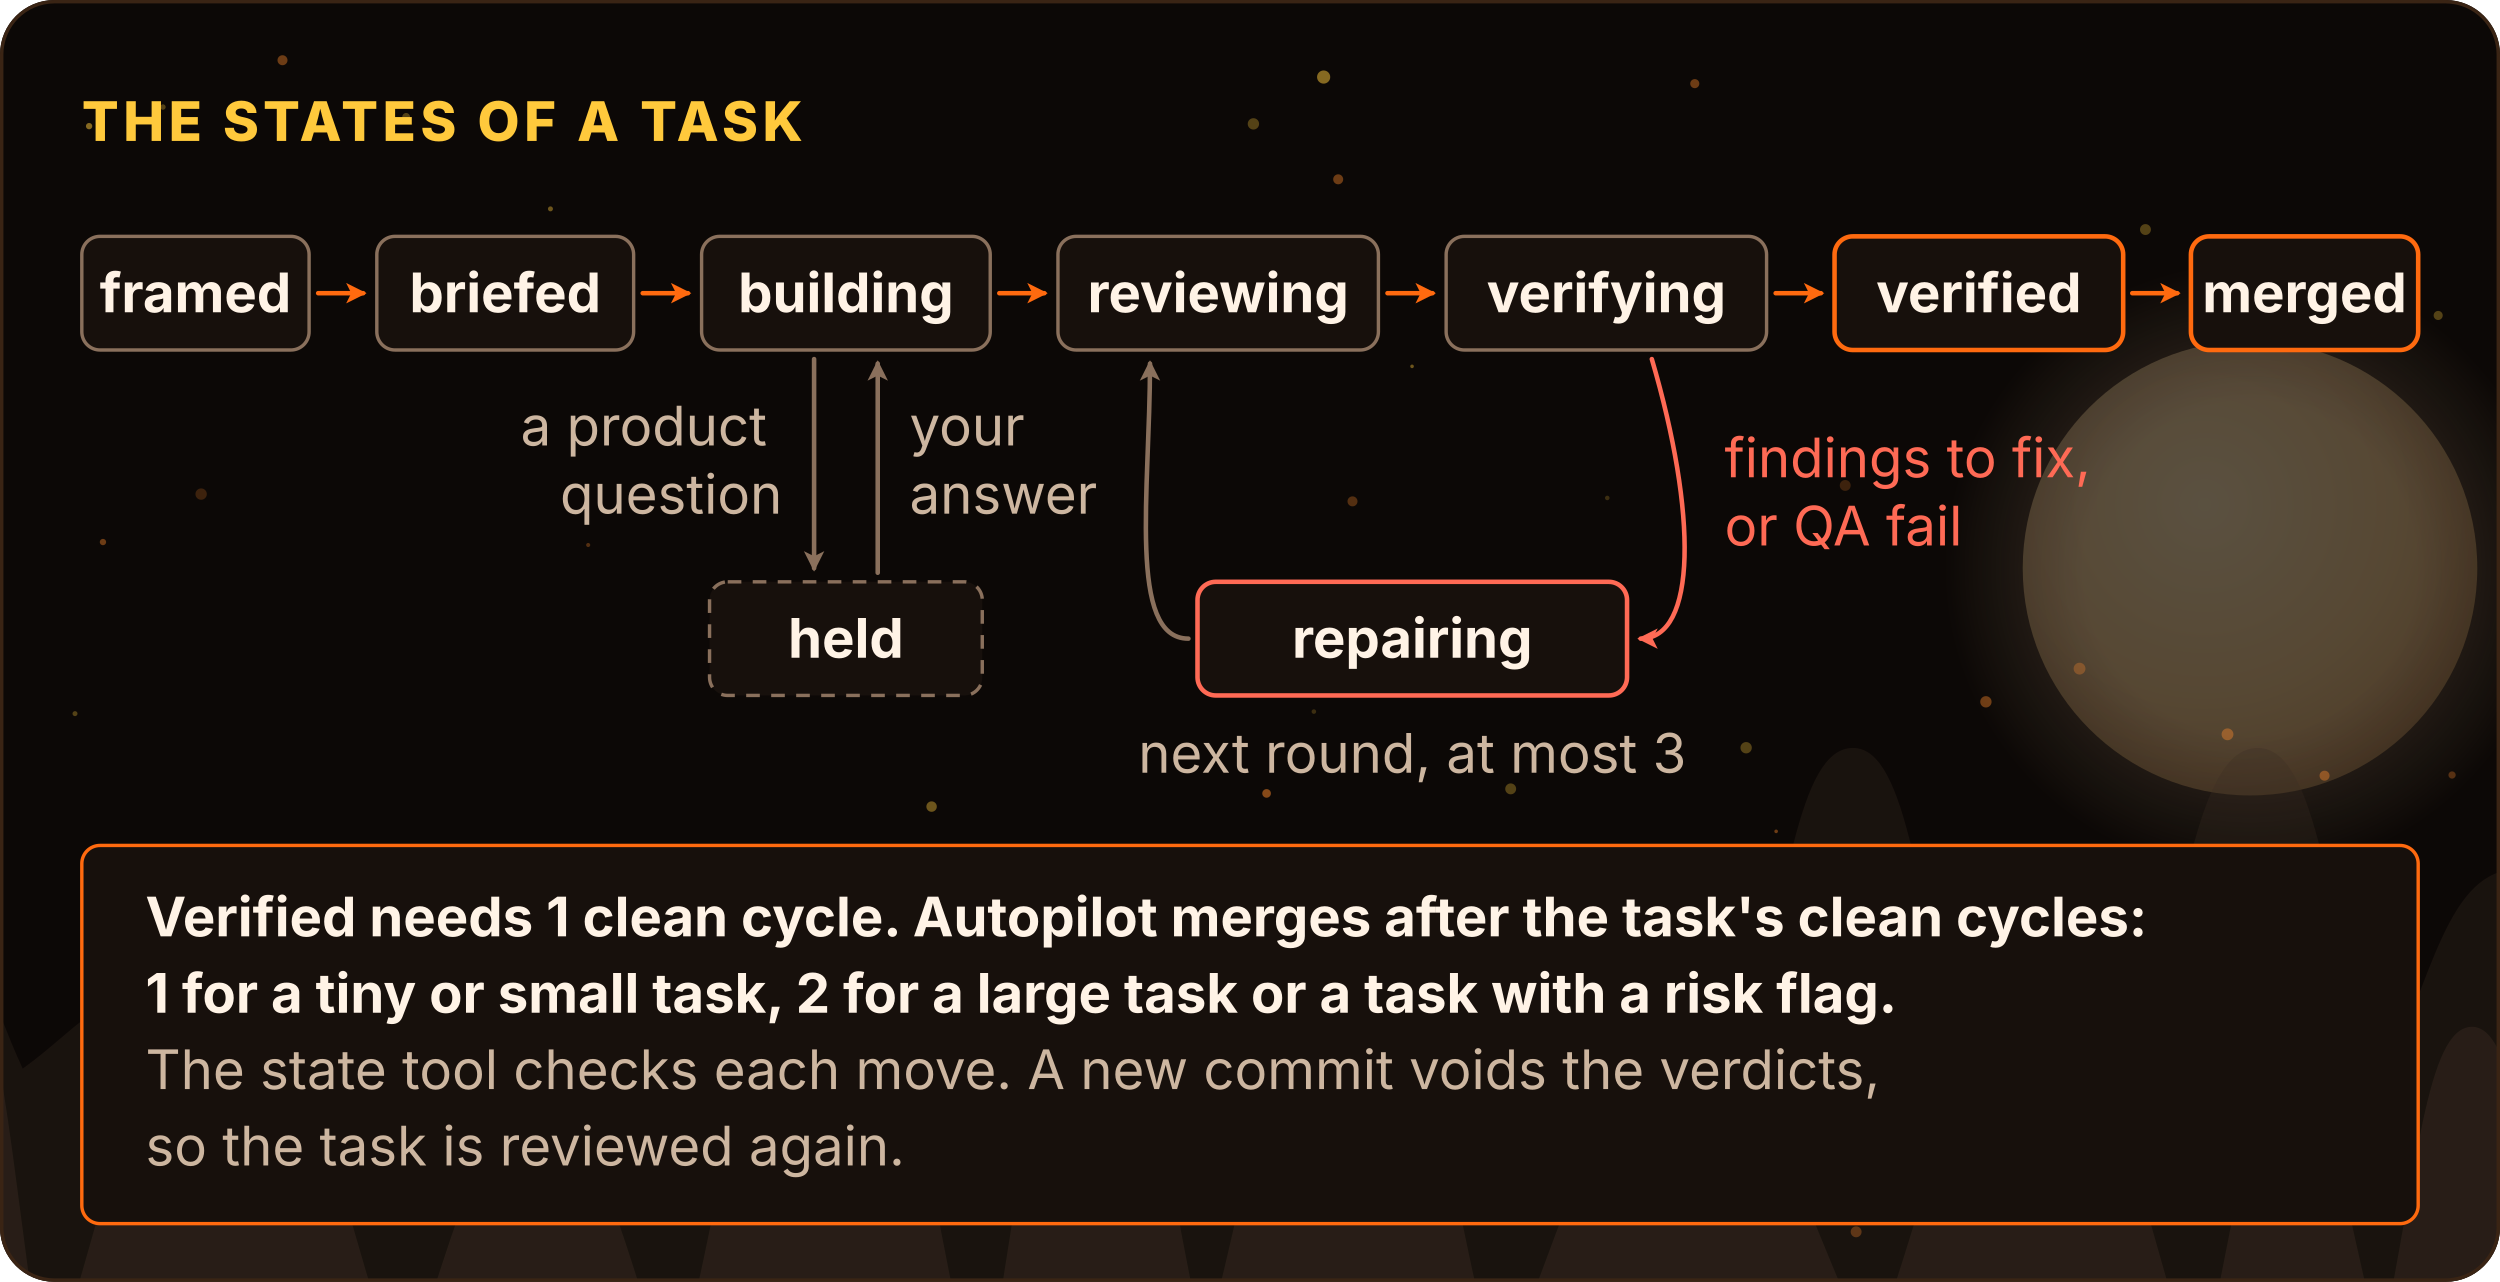
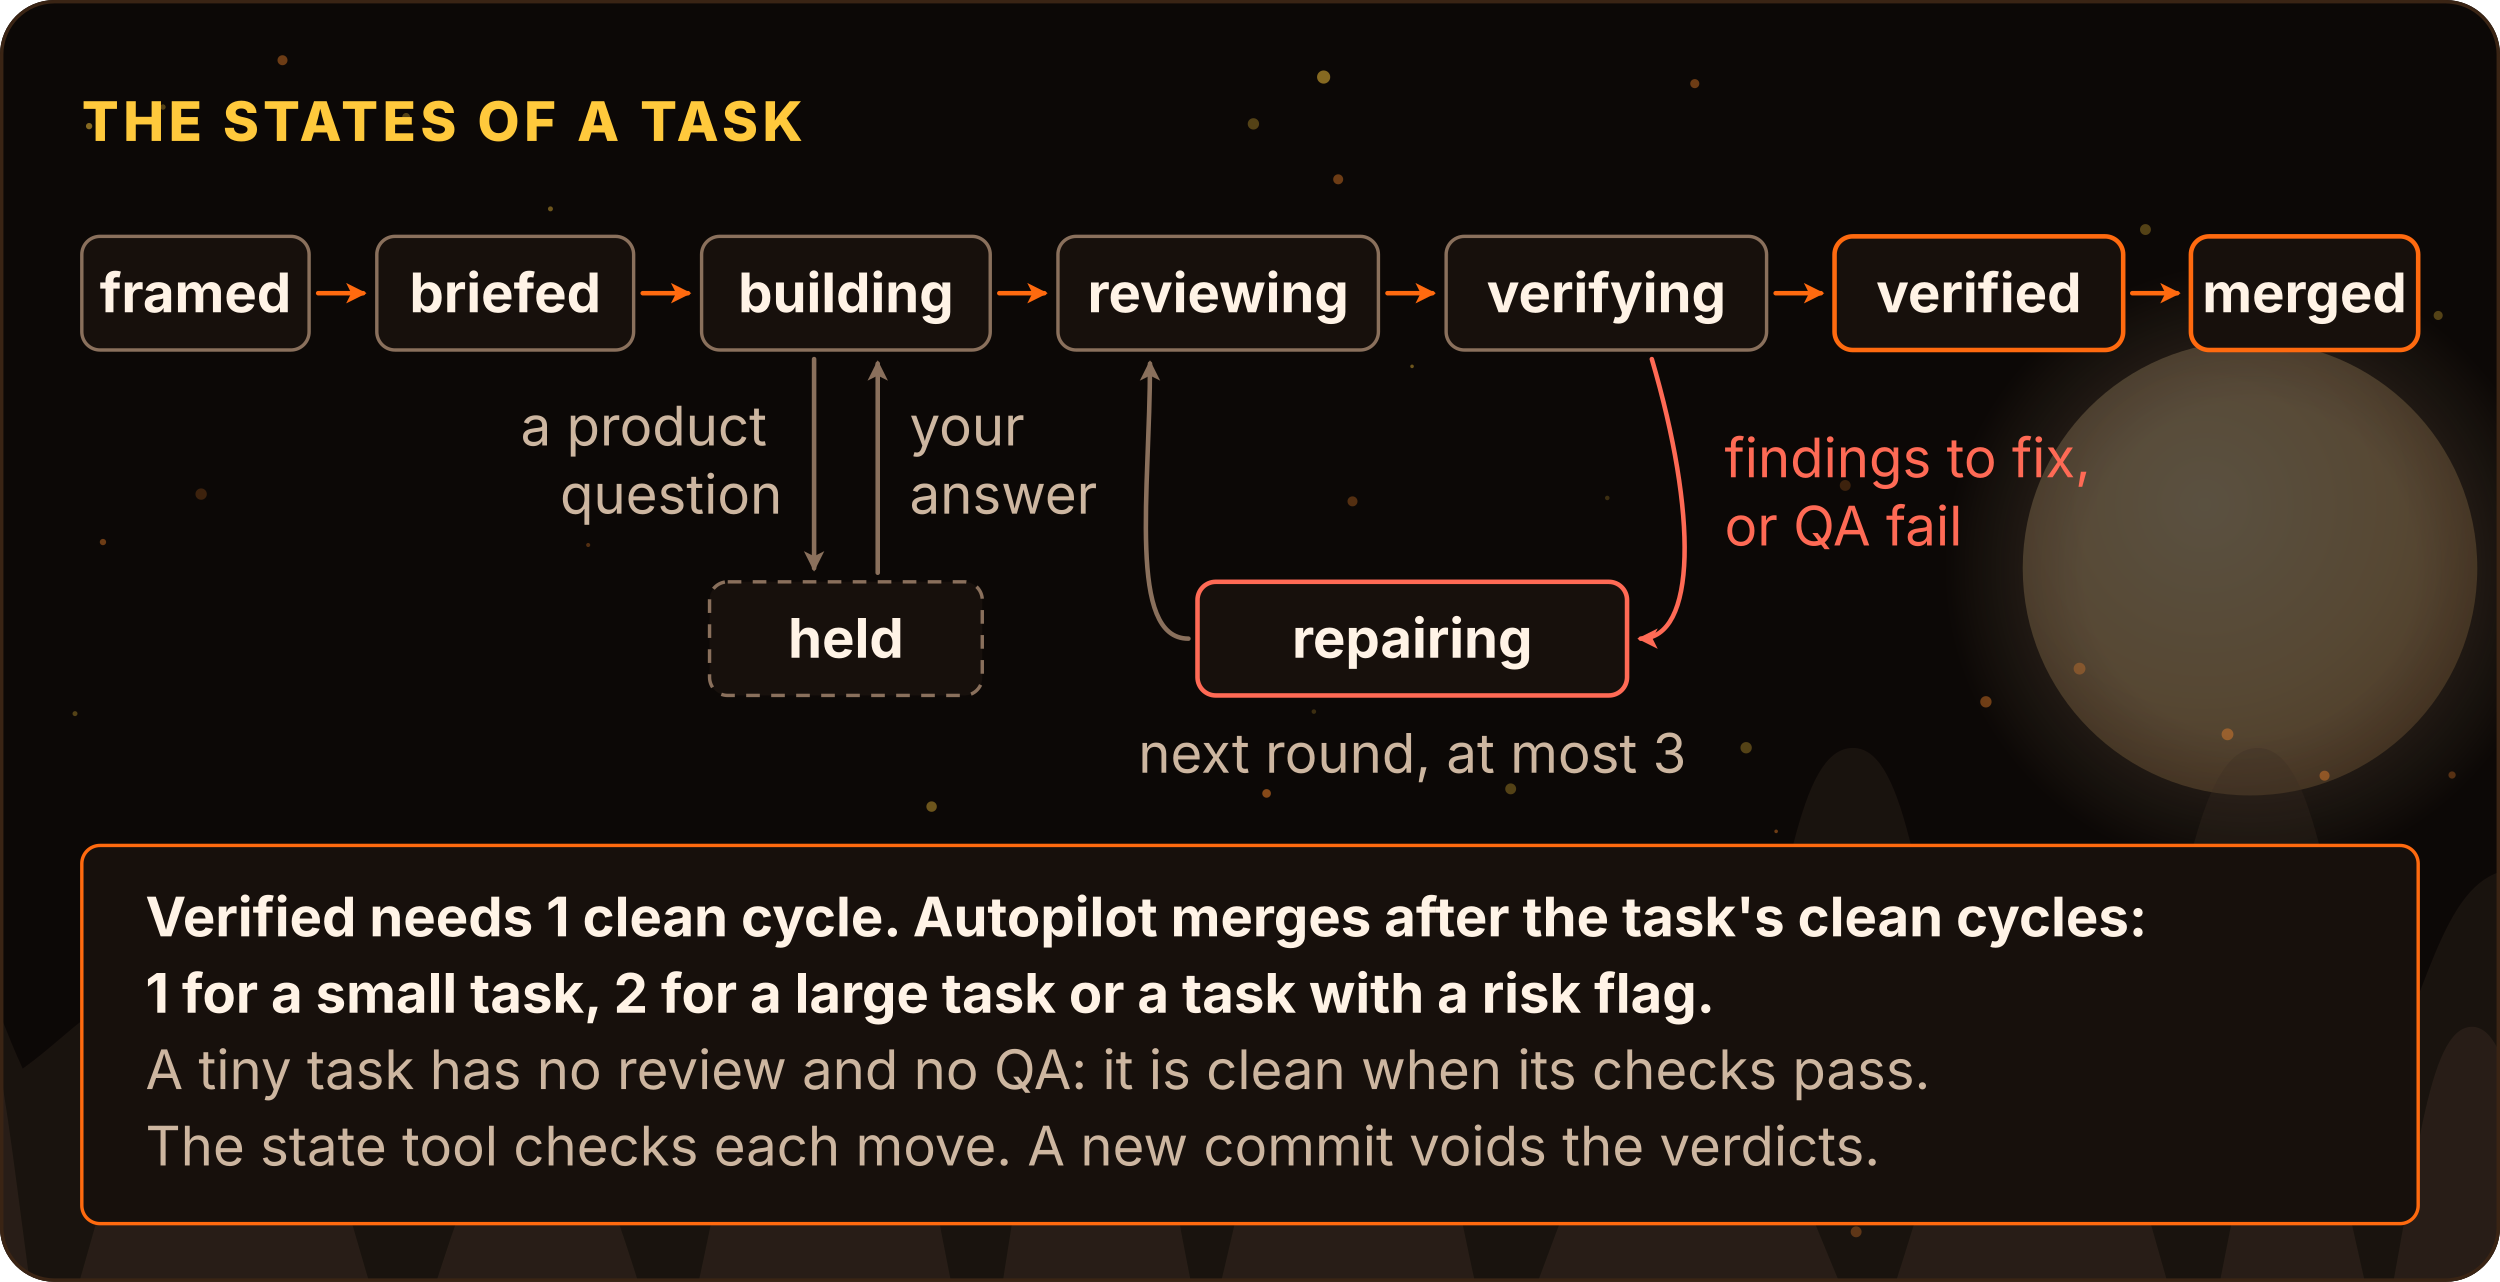
- <svg xmlns="http://www.w3.org/2000/svg" viewBox="0 0 1100 564" width="1100" height="564" role="img" aria-label="A task's life: framed, briefed, building, reviewing, verifying, verified, merged. A product question holds the task until your answer. Findings or a QA failure send it to repairing, then to review again, at most 3 rounds. Verified needs one clean cycle; autopilot merges after one for a tiny or small task, two for a large or risky one.">
+ <svg xmlns="http://www.w3.org/2000/svg" viewBox="0 0 1100 564" width="1100" height="564" role="img" aria-label="A task's life: framed, briefed, building, reviewing, verifying, verified, merged. A product question holds the task until your answer. Findings or a QA failure send it to repairing, then to review again, at most 3 rounds. Verified needs one clean cycle; autopilot merges after one for a small task, two for a large or risky one. A tiny task has no review and no QA: it is clean when its checks pass.">
  <style>.pulse{animation:pulse 5s ease-in-out infinite}@keyframes pulse{50%{opacity:.55}}@media (prefers-reduced-motion:reduce){.pulse{animation:none}}</style>
  <defs>
    <linearGradient id="lifecycle-d-sky" x1="0" y1="0" x2="0" y2="1">
      <stop offset="0" stop-color="#080605" />
      <stop offset="0.45" stop-color="#1B120C" />
      <stop offset="0.72" stop-color="#22160E" />
      <stop offset="1" stop-color="#0A0706" />
    </linearGradient>
    <radialGradient id="lifecycle-d-haze">
      <stop offset="0" stop-color="#FF8A2A" stop-opacity="0.6" />
      <stop offset="0.5" stop-color="#FF6A0F" stop-opacity="0.2" />
      <stop offset="1" stop-color="#FF6A0F" stop-opacity="0" />
    </radialGradient>
    <radialGradient id="lifecycle-d-moonglow">
      <stop offset="0.55" stop-color="#F2CD96" stop-opacity="0.5" />
      <stop offset="1" stop-color="#F2CD96" stop-opacity="0" />
    </radialGradient>
    <radialGradient id="lifecycle-d-moon" cx="0.4" cy="0.36" r="0.72">
      <stop offset="0" stop-color="#F8E7C6" />
      <stop offset="0.6" stop-color="#E4BC88" />
      <stop offset="1" stop-color="#B8844F" />
    </radialGradient>
    <radialGradient id="lifecycle-d-iris" cx="0.51" cy="0.52" r="0.56">
      <stop offset="0" stop-color="#FFF4C2" />
      <stop offset="0.16" stop-color="#FFD54A" />
      <stop offset="0.4" stop-color="#FDB022" />
      <stop offset="0.66" stop-color="#EE7A0C" />
      <stop offset="0.86" stop-color="#A83E08" />
      <stop offset="1" stop-color="#4A1803" />
    </radialGradient>
    <linearGradient id="lifecycle-d-lid" x1="0" y1="0.34" x2="0" y2="0.96">
      <stop offset="0" stop-color="#000" stop-opacity="0.85" />
      <stop offset="1" stop-color="#000" stop-opacity="0" />
    </linearGradient>
    <linearGradient id="lifecycle-d-markR" x1="0" y1="0.5" x2="1" y2="0.3">
      <stop offset="0" stop-color="#B83A0A" />
      <stop offset="0.55" stop-color="#FF6A0F" />
      <stop offset="1" stop-color="#FFB050" />
    </linearGradient>
    <linearGradient id="lifecycle-d-markL" x1="1" y1="0.5" x2="0" y2="0.3">
      <stop offset="0" stop-color="#B83A0A" />
      <stop offset="0.55" stop-color="#FF6A0F" />
      <stop offset="1" stop-color="#FFB050" />
    </linearGradient>
    <linearGradient id="lifecycle-d-skin" x1="0" y1="0" x2="0" y2="1">
      <stop offset="0" stop-color="#040202" />
      <stop offset="0.32" stop-color="#1A110B" />
      <stop offset="0.6" stop-color="#33231A" />
      <stop offset="0.86" stop-color="#2C1E14" />
      <stop offset="1" stop-color="#3A2618" />
    </linearGradient>
    <linearGradient id="lifecycle-d-robe" x1="0" y1="0" x2="0" y2="1">
      <stop offset="0" stop-color="#2B2018" />
      <stop offset="1" stop-color="#100B08" />
    </linearGradient>
    <linearGradient id="lifecycle-d-bust" x1="0" y1="0" x2="0" y2="1">
      <stop offset="0" stop-color="#2B2018" />
      <stop offset="1" stop-color="#0A0604" />
    </linearGradient>
    <linearGradient id="lifecycle-d-hood" x1="0" y1="0" x2="0" y2="1">
      <stop offset="0" stop-color="#382A1F" />
      <stop offset="1" stop-color="#18120D" />
    </linearGradient>
    <linearGradient id="lifecycle-d-rock" x1="0" y1="0" x2="0" y2="1">
      <stop offset="0" stop-color="#33271D" />
      <stop offset="1" stop-color="#0D0907" />
    </linearGradient>
    <radialGradient id="lifecycle-d-disc" cx="0.5" cy="0.42" r="0.62">
      <stop offset="0" stop-color="#3B2B1E" />
      <stop offset="1" stop-color="#100B08" />
    </radialGradient>
    <radialGradient id="lifecycle-d-orb" cx="0.4" cy="0.38" r="0.65">
      <stop offset="0" stop-color="#FFF6D0" />
      <stop offset="0.45" stop-color="#FFC93C" />
      <stop offset="1" stop-color="#FF6A0F" />
    </radialGradient>
    <linearGradient id="lifecycle-d-fall" x1="0" y1="0" x2="0" y2="1">
      <stop offset="0" stop-color="#F4E6CC" stop-opacity="0.95" />
      <stop offset="1" stop-color="#F4E6CC" stop-opacity="0" />
    </linearGradient>
    <linearGradient id="lifecycle-d-word" x1="0" y1="0" x2="0" y2="1">
      <stop offset="0.2" stop-color="#FFF8EC" />
      <stop offset="0.5" stop-color="#FFD27A" />
      <stop offset="0.72" stop-color="#FF8A2A" />
      <stop offset="0.9" stop-color="#E2470A" />
    </linearGradient>
    <linearGradient id="lifecycle-d-chief" x1="0" y1="0" x2="0" y2="1">
      <stop offset="0" stop-color="#FFA040" />
      <stop offset="1" stop-color="#F05A0A" />
    </linearGradient>
    <filter id="lifecycle-d-wordglow" x="-10%" y="-20%" width="120%" height="140%">
      <feGaussianBlur in="SourceAlpha" stdDeviation="10" result="b" />
      <feFlood flood-color="#FF6A0F" flood-opacity="0.7" />
      <feComposite in2="b" operator="in" result="g" />
      <feMerge>
        <feMergeNode in="g" />
        <feMergeNode in="SourceGraphic" />
      </feMerge>
    </filter>
    <filter id="lifecycle-d-glow" x="-50%" y="-50%" width="200%" height="200%">
      <feGaussianBlur in="SourceGraphic" stdDeviation="2.6" result="b" />
      <feMerge>
        <feMergeNode in="b" />
        <feMergeNode in="SourceGraphic" />
      </feMerge>
    </filter>
    <filter id="lifecycle-d-blur" x="-50%" y="-50%" width="200%" height="200%">
      <feGaussianBlur stdDeviation="14" />
    </filter>
    <filter id="lifecycle-d-mist" x="-30%" y="-200%" width="160%" height="500%">
      <feGaussianBlur stdDeviation="20" />
    </filter>
    <marker id="lifecycle-d-hot" viewBox="0 0 12 12" refX="10" refY="6" markerWidth="9" markerHeight="9" markerUnits="userSpaceOnUse" orient="auto-start-reverse">
      <path d="M0 0 L12 6 L0 12 L3 6 z" fill="#FF6A0F" />
    </marker>
    <marker id="lifecycle-d-muted" viewBox="0 0 12 12" refX="10" refY="6" markerWidth="9" markerHeight="9" markerUnits="userSpaceOnUse" orient="auto-start-reverse">
      <path d="M0 0 L12 6 L0 12 L3 6 z" fill="#8A705C" />
    </marker>
    <marker id="lifecycle-d-bad" viewBox="0 0 12 12" refX="10" refY="6" markerWidth="9" markerHeight="9" markerUnits="userSpaceOnUse" orient="auto-start-reverse">
      <path d="M0 0 L12 6 L0 12 L3 6 z" fill="#FF6A55" />
    </marker>
    <marker id="lifecycle-d-loop" viewBox="0 0 12 12" refX="10" refY="6" markerWidth="9" markerHeight="9" markerUnits="userSpaceOnUse" orient="auto-start-reverse">
      <path d="M0 0 L12 6 L0 12 L3 6 z" fill="#FFC93C" />
    </marker>
    <clipPath id="lifecycle-d-frame">
      <rect width="1100" height="564" rx="24" />
    </clipPath>
  </defs>
  <g clip-path="url(#lifecycle-d-frame)">
    <rect width="1100" height="564" rx="24" fill="#0C0806" />
    <circle cx="990" cy="250" r="134.4" fill="url(#lifecycle-d-moonglow)" opacity="0.3" />
    <circle cx="990" cy="250" r="100" fill="url(#lifecycle-d-moon)" opacity="0.22" />
    <path d="M-60 564 L-60 504 C-46 455.4 -42.5 415.7 -25 415.7 C-7.5 415.7 -4 440.2 10 470.2 C35.2 452 41.5 437.2 72.9 437.2 C104.4 437.2 110.6 454.2 135.8 475.1 C161 422.3 167.3 379.1 198.8 379.1 C230.3 379.1 236.6 425.4 261.8 482.1 C288.2 426.8 294.9 381.7 327.9 381.7 C361 381.7 367.6 421.8 394.1 470.8 C409.8 417.3 413.8 373.5 433.5 373.5 C453.2 373.5 457.1 415.9 472.9 467.6 C487 427.6 490.5 394.9 508.1 394.9 C525.7 394.9 529.2 441.6 543.3 498.8 C564.5 459.6 569.8 427.6 596.4 427.6 C623 427.6 628.3 460.3 649.5 500.1 C673 468.4 678.8 442.5 708.2 442.5 C737.5 442.5 743.3 455.5 766.8 471.3 C786.2 393.1 791 329.1 815.3 329.1 C839.5 329.1 844.3 397.6 863.7 481.5 C879.4 456.1 883.3 435.4 902.8 435.4 C922.3 435.4 926.3 449.7 941.9 467.2 C962.5 391.2 967.7 329.1 993.5 329.1 C1019.4 329.1 1024.5 399.5 1045.2 485.5 C1070.5 428.8 1076.8 382.4 1108.4 382.4 C1140 382.4 1146.4 426.7 1171.7 480.8 L1171.7 564 Z" fill="#3A2B21" opacity="0.3" />
    <path d="M-60 564 L-60 624 C-44 514.4 -40 424.8 -20 424.8 C0 424.8 4 509.2 20 612.3 C51.3 518.9 59.2 442.5 98.3 442.5 C137.4 442.5 145.2 517.2 176.5 608.6 C200.6 546 206.6 494.9 236.6 494.9 C266.6 494.9 272.7 547.2 296.7 611.1 C323.6 501.3 330.3 411.5 363.9 411.5 C397.5 411.5 404.2 507 431.1 623.6 C450.8 517.3 455.8 430.3 480.5 430.3 C505.2 430.3 510.2 503.4 530 592.8 C555.8 496.1 562.2 417 594.5 417 C626.7 417 633.2 503 659 608 C691.8 533.3 700.1 472.1 741.2 472.1 C782.3 472.1 790.5 527.7 823.4 595.6 C852.2 516.9 859.4 452.5 895.4 452.5 C931.4 452.5 938.6 522.8 967.4 608.7 C983.5 539 987.5 482 1007.5 482 C1027.5 482 1031.5 531.8 1047.5 592.7 C1063.6 515.2 1067.6 451.8 1087.7 451.8 C1107.8 451.8 1111.8 521 1127.8 605.5 C1149.9 520.8 1155.4 451.5 1183 451.5 C1210.6 451.5 1216.1 517.5 1238.2 598.1 L1238.2 564 Z" fill="#3A2B21" opacity="0.45" />
    <ellipse cx="140" cy="465.6" rx="201.8" ry="26" fill="#E9D6BC" opacity="0" filter="url(#lifecycle-d-mist)" />
    <ellipse cx="427.9" cy="486.6" rx="215.1" ry="26" fill="#E9D6BC" opacity="0" filter="url(#lifecycle-d-mist)" />
    <ellipse cx="743" cy="478.3" rx="242.7" ry="26" fill="#E9D6BC" opacity="0" filter="url(#lifecycle-d-mist)" />
    <ellipse cx="999.4" cy="442.3" rx="217.1" ry="26" fill="#E9D6BC" opacity="0" filter="url(#lifecycle-d-mist)" />
    <circle cx="745.7" cy="36.8" r="2" fill="#FF8A2A" opacity="0.4" />
    <circle cx="811.9" cy="213.6" r="2.4" fill="#FF8A2A" opacity="0.2" />
    <circle cx="409.9" cy="354.9" r="2.3" fill="#FFC93C" opacity="0.4" />
    <circle cx="71.7" cy="47.1" r="1.2" fill="#FFC93C" opacity="0.3" />
    <circle cx="582.4" cy="33.9" r="2.9" fill="#FFC93C" opacity="0.5" />
    <circle cx="1006" cy="504.5" r="0.8" fill="#FFC93C" opacity="0.3" />
    <circle cx="578.1" cy="313.1" r="1" fill="#FFC93C" opacity="0.2" />
    <circle cx="985.6" cy="537.4" r="1" fill="#FF8A2A" opacity="0.4" />
    <circle cx="1022.8" cy="341.3" r="2.2" fill="#FF8A2A" opacity="0.4" />
    <circle cx="39.2" cy="55.5" r="1.4" fill="#FFC93C" opacity="0.5" />
    <circle cx="88.5" cy="217.4" r="2.5" fill="#FF8A2A" opacity="0.2" />
    <circle cx="588.8" cy="78.9" r="2.2" fill="#FF8A2A" opacity="0.4" />
    <circle cx="829.8" cy="129" r="0.9" fill="#FF8A2A" opacity="0.3" />
    <circle cx="551.5" cy="54.5" r="2.5" fill="#FFC93C" opacity="0.3" />
    <circle cx="1021.6" cy="510.5" r="3" fill="#FFC93C" opacity="0.5" />
    <circle cx="258.8" cy="239.8" r="0.9" fill="#FF8A2A" opacity="0.3" />
    <circle cx="707.2" cy="219.1" r="1" fill="#FFC93C" opacity="0.2" />
    <circle cx="944" cy="101" r="2.4" fill="#FFC93C" opacity="0.3" />
    <circle cx="242.2" cy="91.9" r="1.1" fill="#FFC93C" opacity="0.4" />
    <circle cx="1072.8" cy="138.8" r="2" fill="#FFC93C" opacity="0.3" />
    <circle cx="697.4" cy="482.9" r="2.7" fill="#FFC93C" opacity="0.3" />
    <circle cx="124.3" cy="26.5" r="2.2" fill="#FF8A2A" opacity="0.4" />
    <circle cx="816.7" cy="542" r="2.4" fill="#FF8A2A" opacity="0.3" />
    <circle cx="664.7" cy="347.1" r="2.4" fill="#FFC93C" opacity="0.3" />
    <circle cx="1078.9" cy="341" r="1.6" fill="#FF8A2A" opacity="0.3" />
    <circle cx="890.9" cy="142.2" r="2.1" fill="#FFC93C" opacity="0.4" />
    <circle cx="621.3" cy="161.2" r="0.8" fill="#FFC93C" opacity="0.4" />
    <circle cx="915" cy="294.2" r="2.6" fill="#FF8A2A" opacity="0.3" />
    <circle cx="557.3" cy="349.1" r="1.9" fill="#FF8A2A" opacity="0.5" />
    <circle cx="980.1" cy="323.1" r="2.6" fill="#FF8A2A" opacity="0.4" />
    <circle cx="768.3" cy="329" r="2.5" fill="#FFC93C" opacity="0.3" />
    <circle cx="595.1" cy="220.6" r="2.2" fill="#FF8A2A" opacity="0.3" />
    <circle cx="33" cy="314" r="1.1" fill="#FFC93C" opacity="0.3" />
    <circle cx="877.8" cy="148.3" r="2.4" fill="#FFC93C" opacity="0.4" />
    <circle cx="781.5" cy="365.8" r="0.8" fill="#FF8A2A" opacity="0.4" />
    <circle cx="45.3" cy="238.5" r="1.4" fill="#FF8A2A" opacity="0.4" />
    <circle cx="873.8" cy="308.8" r="2.5" fill="#FF8A2A" opacity="0.4" />
    <circle cx="877.4" cy="536" r="2.6" fill="#FF8A2A" opacity="0.2" />
    <circle cx="178.7" cy="51.4" r="1.7" fill="#FFC93C" opacity="0.3" />
    <circle cx="556.6" cy="433.5" r="2.8" fill="#FFC93C" opacity="0.4" />
    <text x="36" y="62" font-family="-apple-system, BlinkMacSystemFont, 'Segoe UI', Inter, Helvetica, Arial, sans-serif" font-size="24" font-weight="800" fill="#FFC93C" text-anchor="start" letter-spacing="2">
      <tspan x="36" dy="0">THE STATES OF A TASK</tspan>
    </text>
    <rect x="36" y="104" width="100" height="50" rx="8" fill="#17100C" stroke="#8A705C" stroke-width="1.5" />
    <text x="86" y="137.4" font-family="-apple-system, BlinkMacSystemFont, 'Segoe UI', Inter, Helvetica, Arial, sans-serif" font-size="24" font-weight="700" fill="#FFF3E6" text-anchor="middle">
      <tspan x="86" dy="0">framed</tspan>
    </text>
    <path d="M140 129 L 159.8 129" fill="none" stroke="#FF6A0F" stroke-width="2" stroke-linecap="round" stroke-linejoin="round" marker-end="url(#lifecycle-d-hot)" />
    <rect x="165.8" y="104" width="113" height="50" rx="8" fill="#17100C" stroke="#8A705C" stroke-width="1.5" />
    <text x="222.3" y="137.4" font-family="-apple-system, BlinkMacSystemFont, 'Segoe UI', Inter, Helvetica, Arial, sans-serif" font-size="24" font-weight="700" fill="#FFF3E6" text-anchor="middle">
      <tspan x="222.3" dy="0">briefed</tspan>
    </text>
    <path d="M282.8 129 L 302.7 129" fill="none" stroke="#FF6A0F" stroke-width="2" stroke-linecap="round" stroke-linejoin="round" marker-end="url(#lifecycle-d-hot)" />
    <rect x="308.7" y="104" width="127" height="50" rx="8" fill="#17100C" stroke="#8A705C" stroke-width="1.5" />
    <text x="372.2" y="137.4" font-family="-apple-system, BlinkMacSystemFont, 'Segoe UI', Inter, Helvetica, Arial, sans-serif" font-size="24" font-weight="700" fill="#FFF3E6" text-anchor="middle">
      <tspan x="372.2" dy="0">building</tspan>
    </text>
    <path d="M439.7 129 L 459.5 129" fill="none" stroke="#FF6A0F" stroke-width="2" stroke-linecap="round" stroke-linejoin="round" marker-end="url(#lifecycle-d-hot)" />
    <rect x="465.5" y="104" width="141" height="50" rx="8" fill="#17100C" stroke="#8A705C" stroke-width="1.5" />
    <text x="536" y="137.4" font-family="-apple-system, BlinkMacSystemFont, 'Segoe UI', Inter, Helvetica, Arial, sans-serif" font-size="24" font-weight="700" fill="#FFF3E6" text-anchor="middle">
      <tspan x="536" dy="0">reviewing</tspan>
    </text>
    <path d="M610.5 129 L 630.3 129" fill="none" stroke="#FF6A0F" stroke-width="2" stroke-linecap="round" stroke-linejoin="round" marker-end="url(#lifecycle-d-hot)" />
    <rect x="636.3" y="104" width="141" height="50" rx="8" fill="#17100C" stroke="#8A705C" stroke-width="1.5" />
    <text x="706.8" y="137.4" font-family="-apple-system, BlinkMacSystemFont, 'Segoe UI', Inter, Helvetica, Arial, sans-serif" font-size="24" font-weight="700" fill="#FFF3E6" text-anchor="middle">
      <tspan x="706.8" dy="0">verifying</tspan>
    </text>
    <path d="M781.3 129 L 801.2 129" fill="none" stroke="#FF6A0F" stroke-width="2" stroke-linecap="round" stroke-linejoin="round" marker-end="url(#lifecycle-d-hot)" />
    <rect x="807.2" y="104" width="127" height="50" rx="8" fill="#17100C" stroke="#FF6A0F" stroke-width="2" />
    <text x="870.7" y="137.4" font-family="-apple-system, BlinkMacSystemFont, 'Segoe UI', Inter, Helvetica, Arial, sans-serif" font-size="24" font-weight="700" fill="#FFF3E6" text-anchor="middle">
      <tspan x="870.7" dy="0">verified</tspan>
    </text>
    <path d="M938.2 129 L 958 129" fill="none" stroke="#FF6A0F" stroke-width="2" stroke-linecap="round" stroke-linejoin="round" marker-end="url(#lifecycle-d-hot)" />
    <rect x="964" y="104" width="100" height="50" rx="8" fill="#17100C" stroke="#FF6A0F" stroke-width="2" />
    <text x="1014" y="137.4" font-family="-apple-system, BlinkMacSystemFont, 'Segoe UI', Inter, Helvetica, Arial, sans-serif" font-size="24" font-weight="700" fill="#FFF3E6" text-anchor="middle">
      <tspan x="1014" dy="0">merged</tspan>
    </text>
    <path d="M358.2 158 L 358.2 250" fill="none" stroke="#8A705C" stroke-width="2" stroke-linecap="round" stroke-linejoin="round" marker-end="url(#lifecycle-d-muted)" />
    <path d="M386.2 252 L 386.2 160" fill="none" stroke="#8A705C" stroke-width="2" stroke-linecap="round" stroke-linejoin="round" marker-end="url(#lifecycle-d-muted)" />
    <text x="344.2" y="196" font-family="-apple-system, BlinkMacSystemFont, 'Segoe UI', Inter, Helvetica, Arial, sans-serif" font-size="24" font-weight="400" fill="#CDB6A0" text-anchor="end">
      <tspan x="344.2" dy="0">a product</tspan>
      <tspan x="344.2" dy="30">question</tspan>
    </text>
    <text x="400.2" y="196" font-family="-apple-system, BlinkMacSystemFont, 'Segoe UI', Inter, Helvetica, Arial, sans-serif" font-size="24" font-weight="400" fill="#CDB6A0" text-anchor="start">
      <tspan x="400.2" dy="0">your</tspan>
      <tspan x="400.2" dy="30">answer</tspan>
    </text>
    <rect x="312.2" y="256" width="120" height="50" rx="8" fill="#17100C" stroke="#8A705C" stroke-width="1.5" stroke-dasharray="6 5" />
    <text x="372.2" y="289.4" font-family="-apple-system, BlinkMacSystemFont, 'Segoe UI', Inter, Helvetica, Arial, sans-serif" font-size="24" font-weight="700" fill="#FFF3E6" text-anchor="middle">
      <tspan x="372.2" dy="0">held</tspan>
    </text>
    <path d="M726.8 158 C 746.8 226, 746.8 281, 721.9 281" fill="none" stroke="#FF6A55" stroke-width="2" stroke-linecap="round" stroke-linejoin="round" marker-end="url(#lifecycle-d-bad)" />
    <text x="758.8" y="210" font-family="-apple-system, BlinkMacSystemFont, 'Segoe UI', Inter, Helvetica, Arial, sans-serif" font-size="24" font-weight="400" fill="#FF6A55" text-anchor="start">
      <tspan x="758.8" dy="0">findings to fix,</tspan>
      <tspan x="758.8" dy="30">or QA fail</tspan>
    </text>
    <path d="M522.9 281 C 496 281, 506 216, 506 160" fill="none" stroke="#8A705C" stroke-width="2" stroke-linecap="round" stroke-linejoin="round" marker-end="url(#lifecycle-d-muted)" />
    <rect x="526.9" y="256" width="189" height="50" rx="8" fill="#17100C" stroke="#FF6A55" stroke-width="2" />
    <text x="621.4" y="289.4" font-family="-apple-system, BlinkMacSystemFont, 'Segoe UI', Inter, Helvetica, Arial, sans-serif" font-size="24" font-weight="700" fill="#FFF3E6" text-anchor="middle">
      <tspan x="621.4" dy="0">repairing</tspan>
    </text>
    <text x="621.4" y="340" font-family="-apple-system, BlinkMacSystemFont, 'Segoe UI', Inter, Helvetica, Arial, sans-serif" font-size="24" font-weight="400" fill="#CDB6A0" text-anchor="middle">
      <tspan x="621.4" dy="0">next round, at most 3</tspan>
    </text>
    <rect x="36" y="372" width="1028" height="166.4" rx="8" fill="#17100C" stroke="#FF6A0F" stroke-width="1.5" />
    <text x="64" y="412" font-family="-apple-system, BlinkMacSystemFont, 'Segoe UI', Inter, Helvetica, Arial, sans-serif" font-size="24" font-weight="700" fill="#FFF3E6" text-anchor="start">
      <tspan x="64" dy="0">Verified needs 1 clean cycle. Autopilot merges after the task's clean cycles:</tspan>
-       <tspan x="64" dy="33.6">1 for a tiny or small task, 2 for a large task or a task with a risk flag.</tspan>
+       <tspan x="64" dy="33.6">1 for a small task, 2 for a large task or a task with a risk flag.</tspan>
    </text>
    <text x="64" y="479.2" font-family="-apple-system, BlinkMacSystemFont, 'Segoe UI', Inter, Helvetica, Arial, sans-serif" font-size="24" font-weight="400" fill="#CDB6A0" text-anchor="start">
-       <tspan x="64" dy="0">The state tool checks each move. A new commit voids the verdicts,</tspan>
-       <tspan x="64" dy="33.6">so the task is reviewed again.</tspan>
+       <tspan x="64" dy="0">A tiny task has no review and no QA: it is clean when its checks pass.</tspan>
+       <tspan x="64" dy="33.6">The state tool checks each move. A new commit voids the verdicts.</tspan>
    </text>
  </g>
  <rect x="0.75" y="0.75" width="1098.5" height="562.5" rx="23.25" fill="none" stroke="#3A2414" stroke-width="1.5" />
</svg>
